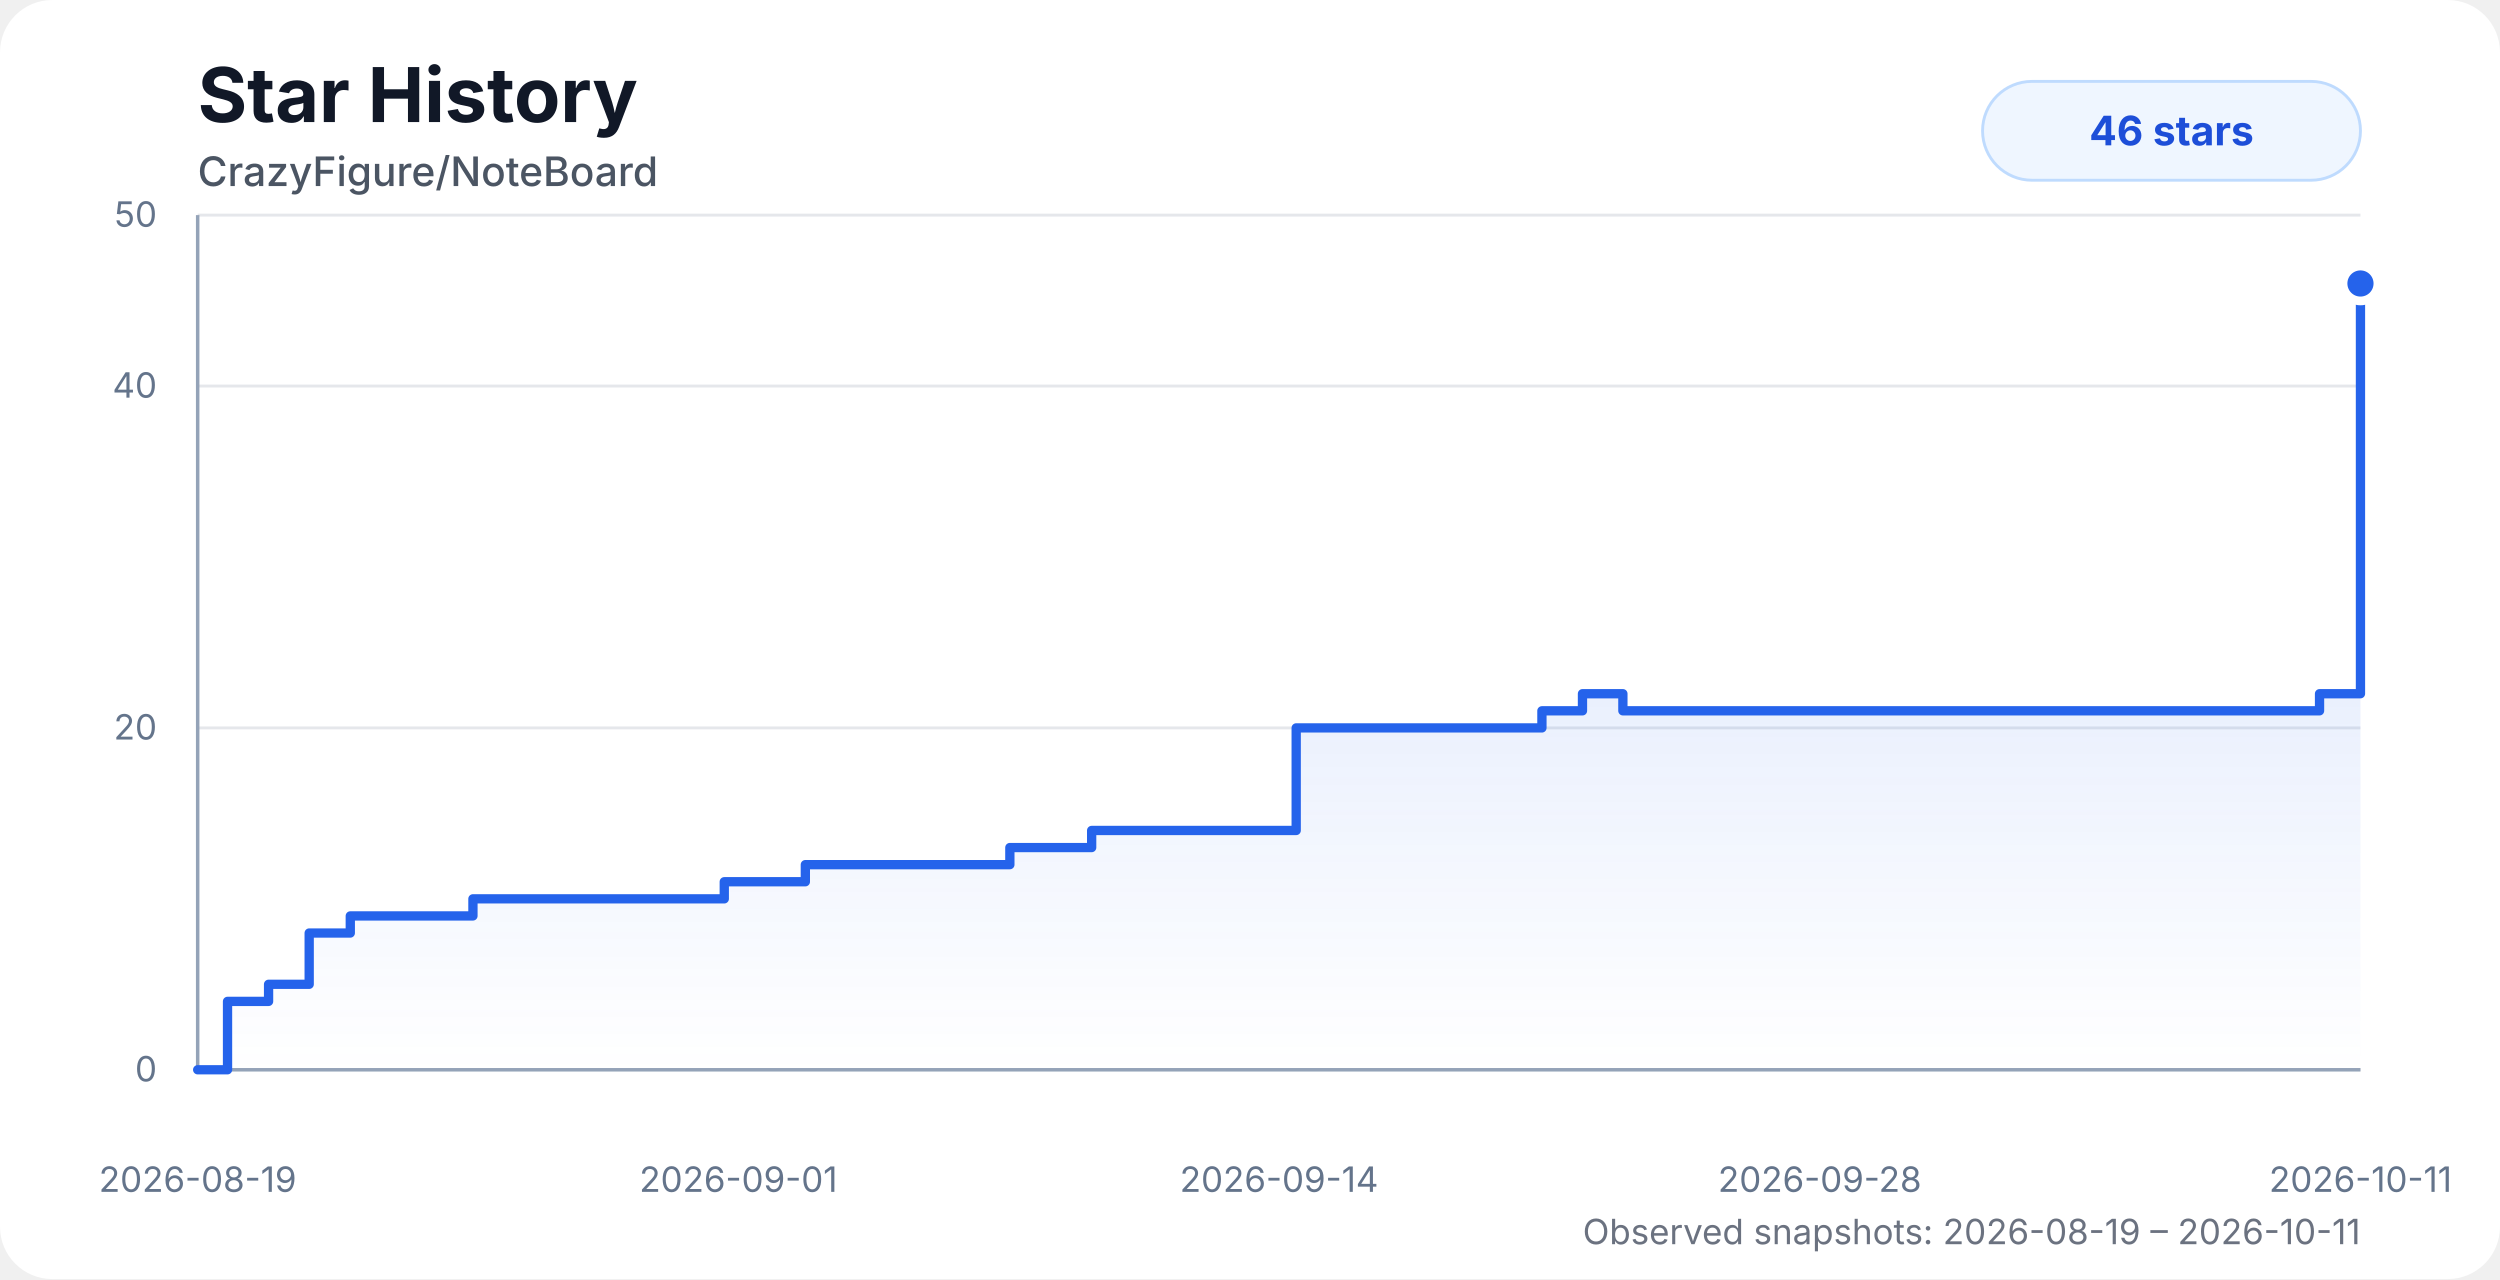
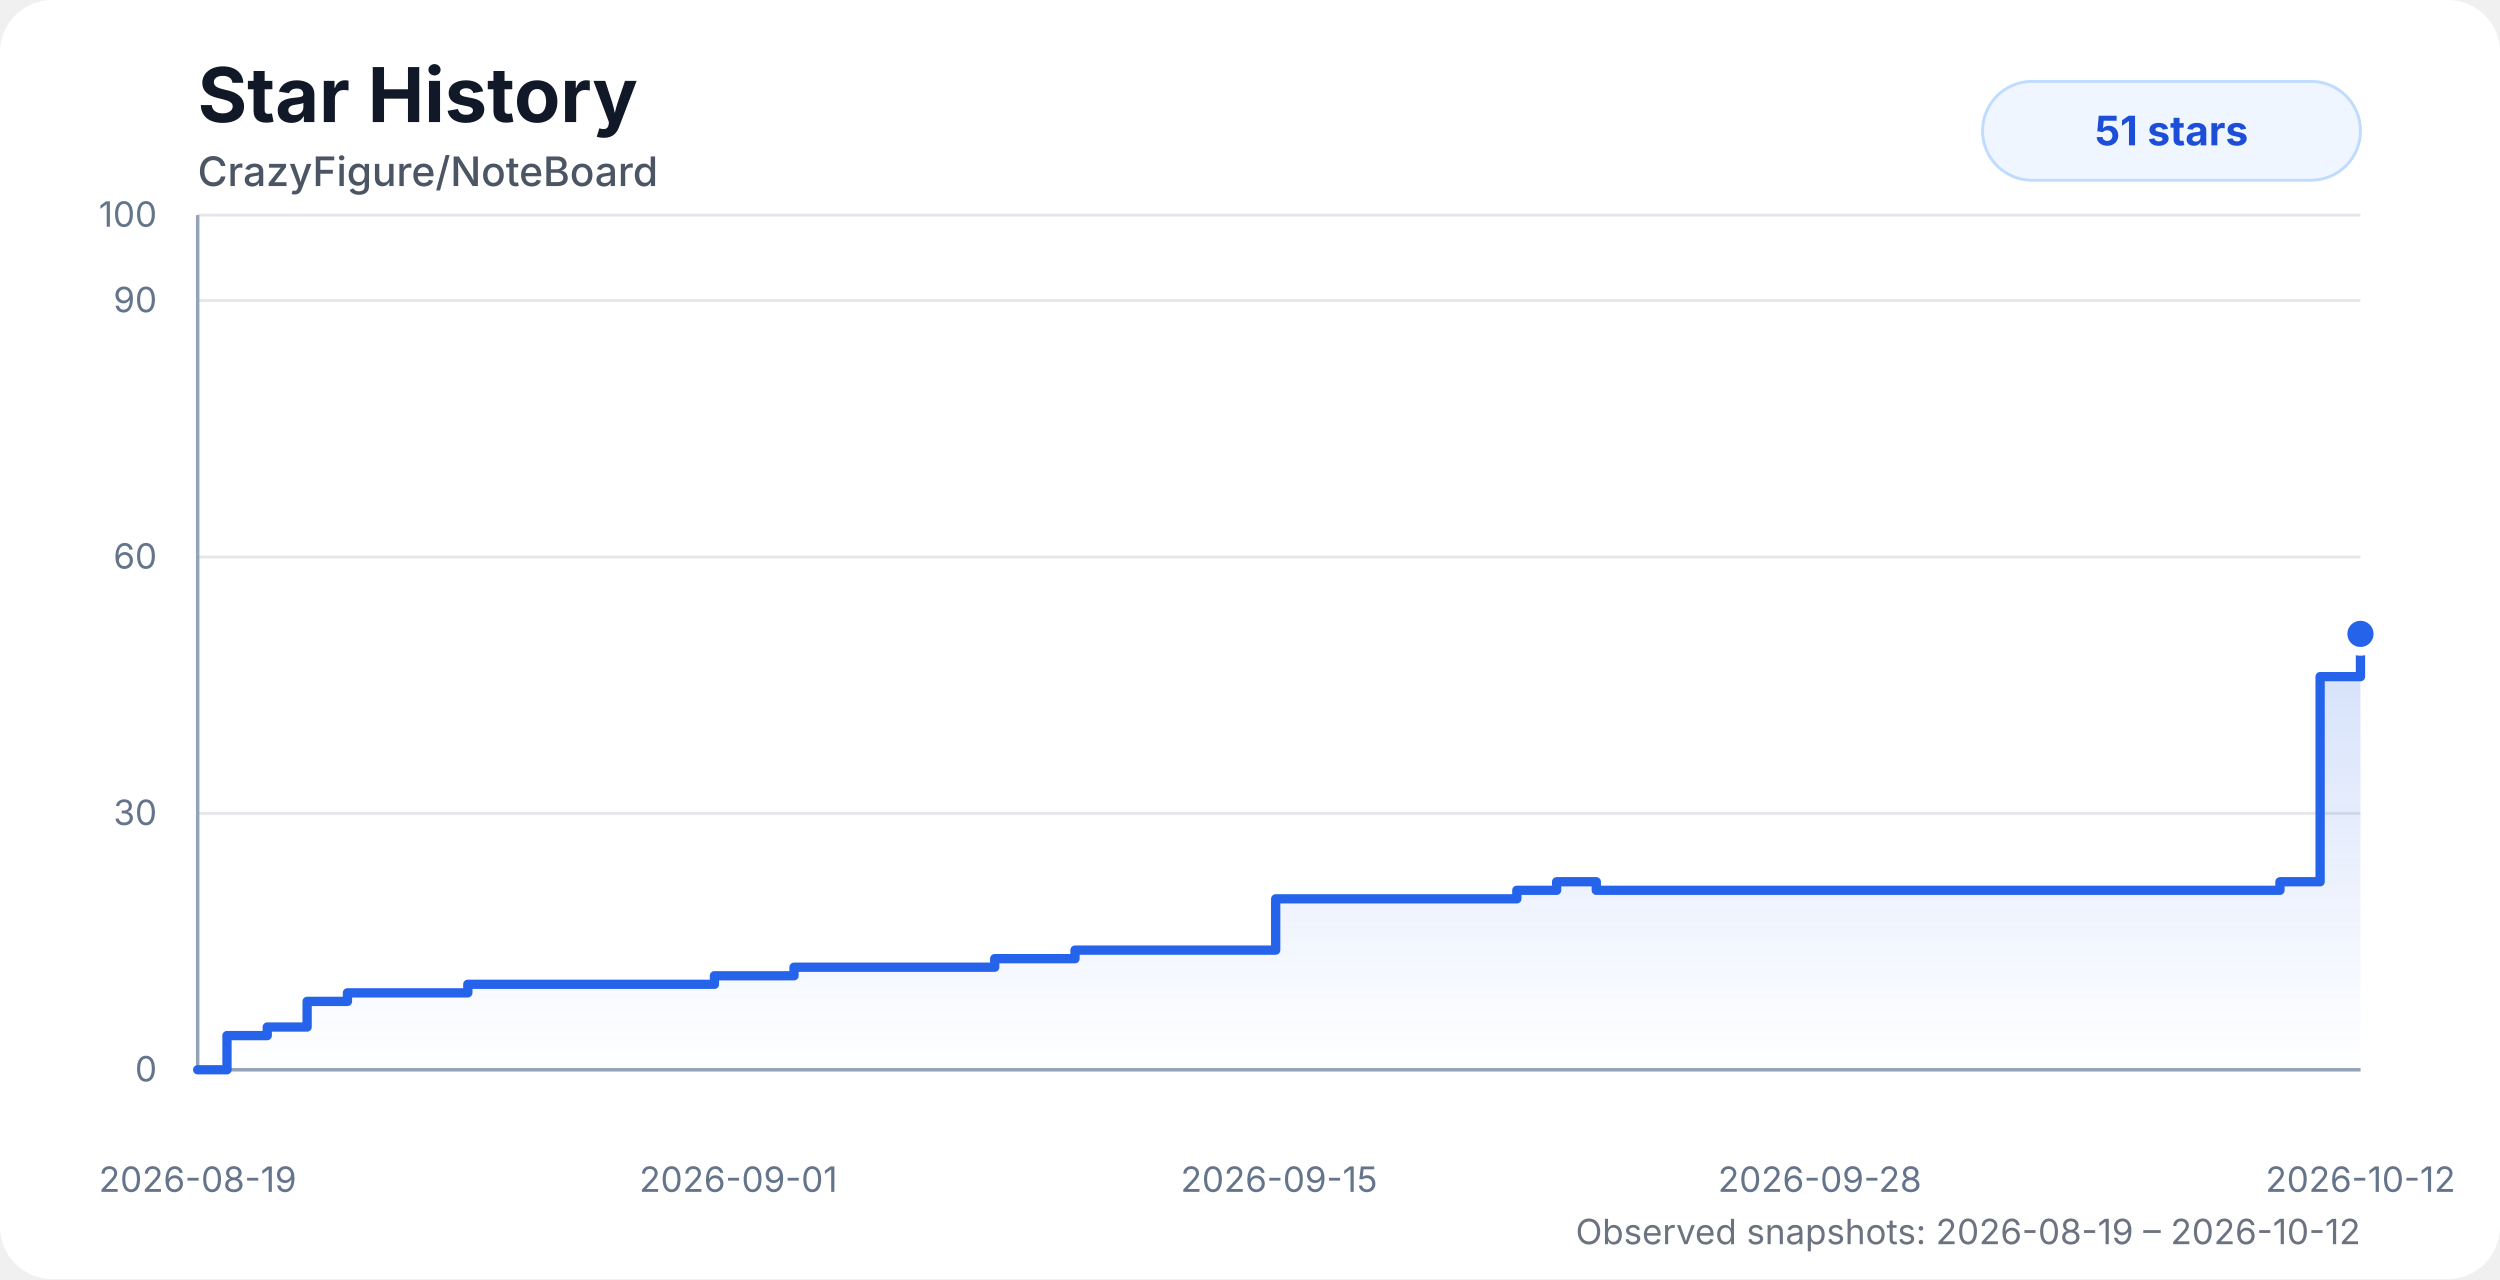
<svg xmlns="http://www.w3.org/2000/svg" width="860" height="440" viewBox="0 0 860 440" role="img" aria-labelledby="title desc">
  <style>
    .chart-bg { fill: #ffffff; }
    .title { fill: #111827; font: 700 26px system-ui, -apple-system, BlinkMacSystemFont, "Segoe UI", sans-serif; }
    .subtitle { fill: #4b5563; font: 500 14px system-ui, -apple-system, BlinkMacSystemFont, "Segoe UI", sans-serif; }
    .axis-label { fill: #64748b; font: 12px system-ui, -apple-system, BlinkMacSystemFont, "Segoe UI", sans-serif; }
    .grid { stroke: #e5e7eb; stroke-width: 1; }
    .axis { stroke: #94a3b8; stroke-width: 1.2; }
    .area { fill: url(#starGradient); opacity: 0.28; }
    .line { fill: none; stroke: #2563eb; stroke-width: 3.2; stroke-linecap: round; stroke-linejoin: round; }
    .dot { fill: #2563eb; stroke: #ffffff; stroke-width: 3; }
    .badge { fill: #eff6ff; stroke: #bfdbfe; }
    .badge-text { fill: #1d4ed8; font: 700 14px system-ui, -apple-system, BlinkMacSystemFont, "Segoe UI", sans-serif; }
    .status { fill: #6b7280; font: 12px system-ui, -apple-system, BlinkMacSystemFont, "Segoe UI", sans-serif; }
    @media (prefers-color-scheme: dark) {
      .chart-bg { fill: #0d1117; }
      .title { fill: #f8fafc; }
      .subtitle { fill: #cbd5e1; }
      .axis-label { fill: #94a3b8; }
      .grid { stroke: #1f2937; }
      .axis { stroke: #475569; }
      .dot { stroke: #0d1117; }
      .badge { fill: #172554; stroke: #1d4ed8; }
      .badge-text { fill: #bfdbfe; }
      .status { fill: #94a3b8; }
    }
  </style>
  <defs>
    <linearGradient id="starGradient" x1="0" x2="0" y1="0" y2="1">
      <stop offset="0%" stop-color="#2563eb" stop-opacity="0.72" />
      <stop offset="100%" stop-color="#2563eb" stop-opacity="0" />
    </linearGradient>
  </defs>
  <rect class="chart-bg" width="860" height="440" rx="18" />
  <text class="title" x="68" y="42">Star History</text>
  <text class="subtitle" x="68" y="64">CrazyFigure/NoteBoard</text>
  <g>
    <line class="grid" x1="68" y1="368" x2="812" y2="368" />
-     <line class="grid" x1="68" y1="250.4" x2="812" y2="250.4" />
-     <line class="grid" x1="68" y1="132.8" x2="812" y2="132.8" />
+     <line class="grid" x1="68" y1="279.8" x2="812" y2="279.8" />
+     <line class="grid" x1="68" y1="191.6" x2="812" y2="191.6" />
+     <line class="grid" x1="68" y1="103.4" x2="812" y2="103.4" />
    <line class="grid" x1="68" y1="74" x2="812" y2="74" />
    <line class="axis" x1="68" y1="74" x2="68" y2="368" />
    <line class="axis" x1="68" y1="368" x2="812" y2="368" />
    <text class="axis-label" x="54" y="372" text-anchor="end">0</text>
-     <text class="axis-label" x="54" y="254.4" text-anchor="end">20</text>
-     <text class="axis-label" x="54" y="136.8" text-anchor="end">40</text>
-     <text class="axis-label" x="54" y="78" text-anchor="end">50</text>
+     <text class="axis-label" x="54" y="283.8" text-anchor="end">30</text>
+     <text class="axis-label" x="54" y="195.6" text-anchor="end">60</text>
+     <text class="axis-label" x="54" y="107.4" text-anchor="end">90</text>
+     <text class="axis-label" x="54" y="78" text-anchor="end">100</text>
    <text class="axis-label" x="68" y="410" text-anchor="middle">2026-08-19</text>
    <text class="axis-label" x="254" y="410" text-anchor="middle">2026-09-01</text>
-     <text class="axis-label" x="440" y="410" text-anchor="middle">2026-09-14</text>
+     <text class="axis-label" x="440" y="410" text-anchor="middle">2026-09-15</text>
    <text class="axis-label" x="626" y="410" text-anchor="middle">2026-09-28</text>
-     <text class="axis-label" x="812" y="410" text-anchor="middle">2026-10-11</text>
+     <text class="axis-label" x="812" y="410" text-anchor="middle">2026-10-12</text>
  </g>
-   <path class="area" d="M 68 368 H 68 V 368 H 78.27 V 344.48 H 92.39 V 338.6 H 106.36 V 320.96 H 120.5 V 315.08 H 134.57 V 315.08 H 148.56 V 315.08 H 162.69 V 309.2 H 181.76 V 309.2 H 196.83 V 309.2 H 207.93 V 309.2 H 221.34 V 309.2 H 235.56 V 309.2 H 249.15 V 303.32 H 263 V 303.32 H 277.04 V 297.44 H 291.16 V 297.44 H 305.13 V 297.44 H 319.3 V 297.44 H 333.43 V 297.44 H 347.39 V 291.56 H 361.48 V 291.56 H 375.53 V 285.68 H 389.61 V 285.68 H 403.55 V 285.68 H 417.84 V 285.68 H 431.98 V 285.68 H 445.89 V 250.4 H 459.92 V 250.4 H 474 V 250.4 H 487.96 V 250.4 H 502 V 250.4 H 516.3 V 250.4 H 530.42 V 244.52 H 544.37 V 238.64 H 558.27 V 244.52 H 572.42 V 244.52 H 586.44 V 244.52 H 600.49 V 244.52 H 614.82 V 244.52 H 629.11 V 244.52 H 643.15 V 244.52 H 657.11 V 244.52 H 671.4 V 244.52 H 685.35 V 244.52 H 699.14 V 244.52 H 713.43 V 244.52 H 727.59 V 244.52 H 741.9 V 244.52 H 755.77 V 244.52 H 769.96 V 244.52 H 783.98 V 244.52 H 797.92 V 238.64 H 812 V 97.52 L 812 368 L 68 368 Z" />
-   <path class="line" d="M 68 368 H 68 V 368 H 78.27 V 344.48 H 92.39 V 338.6 H 106.36 V 320.96 H 120.5 V 315.08 H 134.57 V 315.08 H 148.56 V 315.08 H 162.69 V 309.2 H 181.76 V 309.2 H 196.83 V 309.2 H 207.93 V 309.2 H 221.34 V 309.2 H 235.56 V 309.2 H 249.15 V 303.32 H 263 V 303.32 H 277.04 V 297.44 H 291.16 V 297.44 H 305.13 V 297.44 H 319.3 V 297.44 H 333.43 V 297.44 H 347.39 V 291.56 H 361.48 V 291.56 H 375.53 V 285.68 H 389.61 V 285.68 H 403.55 V 285.68 H 417.84 V 285.68 H 431.98 V 285.68 H 445.89 V 250.4 H 459.92 V 250.4 H 474 V 250.4 H 487.96 V 250.4 H 502 V 250.4 H 516.3 V 250.4 H 530.42 V 244.52 H 544.37 V 238.64 H 558.27 V 244.52 H 572.42 V 244.52 H 586.44 V 244.52 H 600.49 V 244.52 H 614.82 V 244.52 H 629.11 V 244.52 H 643.15 V 244.52 H 657.11 V 244.52 H 671.4 V 244.52 H 685.35 V 244.52 H 699.14 V 244.52 H 713.43 V 244.52 H 727.59 V 244.52 H 741.9 V 244.52 H 755.77 V 244.52 H 769.96 V 244.52 H 783.98 V 244.52 H 797.92 V 238.64 H 812 V 97.52" />
-   <circle class="dot" cx="812" cy="97.52" r="6" />
+   <path class="area" d="M 68 368 H 68 V 368 H 78.08 V 356.24 H 91.93 V 353.3 H 105.65 V 344.48 H 119.52 V 341.54 H 133.32 V 341.54 H 147.06 V 341.54 H 160.93 V 338.6 H 179.64 V 338.6 H 194.43 V 338.6 H 205.32 V 338.6 H 218.48 V 338.6 H 232.43 V 338.6 H 245.77 V 335.66 H 259.36 V 335.66 H 273.14 V 332.72 H 287 V 332.72 H 300.7 V 332.72 H 314.61 V 332.72 H 328.48 V 332.72 H 342.18 V 329.78 H 356.01 V 329.78 H 369.8 V 326.84 H 383.61 V 326.84 H 397.29 V 326.84 H 411.31 V 326.84 H 425.19 V 326.84 H 438.84 V 309.2 H 452.61 V 309.2 H 466.43 V 309.2 H 480.12 V 309.2 H 493.91 V 309.2 H 507.94 V 309.2 H 521.79 V 306.26 H 535.48 V 303.32 H 549.13 V 306.26 H 563.01 V 306.26 H 576.77 V 306.26 H 590.56 V 306.26 H 604.62 V 306.26 H 618.65 V 306.26 H 632.42 V 306.26 H 646.12 V 306.26 H 660.14 V 306.26 H 673.83 V 306.26 H 687.37 V 306.26 H 701.39 V 306.26 H 715.28 V 306.26 H 729.33 V 306.26 H 742.94 V 306.26 H 756.86 V 306.26 H 770.63 V 306.26 H 784.31 V 303.32 H 798.12 V 232.76 H 812 V 218.06 L 812 368 L 68 368 Z" />
+   <path class="line" d="M 68 368 H 68 V 368 H 78.08 V 356.24 H 91.93 V 353.3 H 105.65 V 344.48 H 119.52 V 341.54 H 133.32 V 341.54 H 147.06 V 341.54 H 160.93 V 338.6 H 179.64 V 338.6 H 194.43 V 338.6 H 205.32 V 338.6 H 218.48 V 338.6 H 232.43 V 338.6 H 245.77 V 335.66 H 259.36 V 335.66 H 273.14 V 332.72 H 287 V 332.72 H 300.7 V 332.72 H 314.61 V 332.72 H 328.48 V 332.72 H 342.18 V 329.78 H 356.01 V 329.78 H 369.8 V 326.84 H 383.61 V 326.84 H 397.29 V 326.84 H 411.31 V 326.84 H 425.19 V 326.84 H 438.84 V 309.2 H 452.61 V 309.2 H 466.43 V 309.2 H 480.12 V 309.2 H 493.91 V 309.2 H 507.94 V 309.2 H 521.79 V 306.26 H 535.48 V 303.32 H 549.13 V 306.26 H 563.01 V 306.26 H 576.77 V 306.26 H 590.56 V 306.26 H 604.62 V 306.26 H 618.65 V 306.26 H 632.42 V 306.26 H 646.12 V 306.26 H 660.14 V 306.26 H 673.83 V 306.26 H 687.37 V 306.26 H 701.39 V 306.26 H 715.28 V 306.26 H 729.33 V 306.26 H 742.94 V 306.26 H 756.86 V 306.26 H 770.63 V 306.26 H 784.31 V 303.32 H 798.12 V 232.76 H 812 V 218.06" />
+   <circle class="dot" cx="812" cy="218.06" r="6" />
  <rect class="badge" x="682" y="28" width="130" height="34" rx="17" />
-   <text class="badge-text" x="747" y="50" text-anchor="middle">46 stars</text>
-   <text class="status" x="812" y="428" text-anchor="end">Observed snapshots: 2026-08-19 – 2026-10-11</text>
+   <text class="badge-text" x="747" y="50" text-anchor="middle">51 stars</text>
+   <text class="status" x="812" y="428" text-anchor="end">Observed snapshots: 2026-08-19 – 2026-10-12</text>
</svg>
